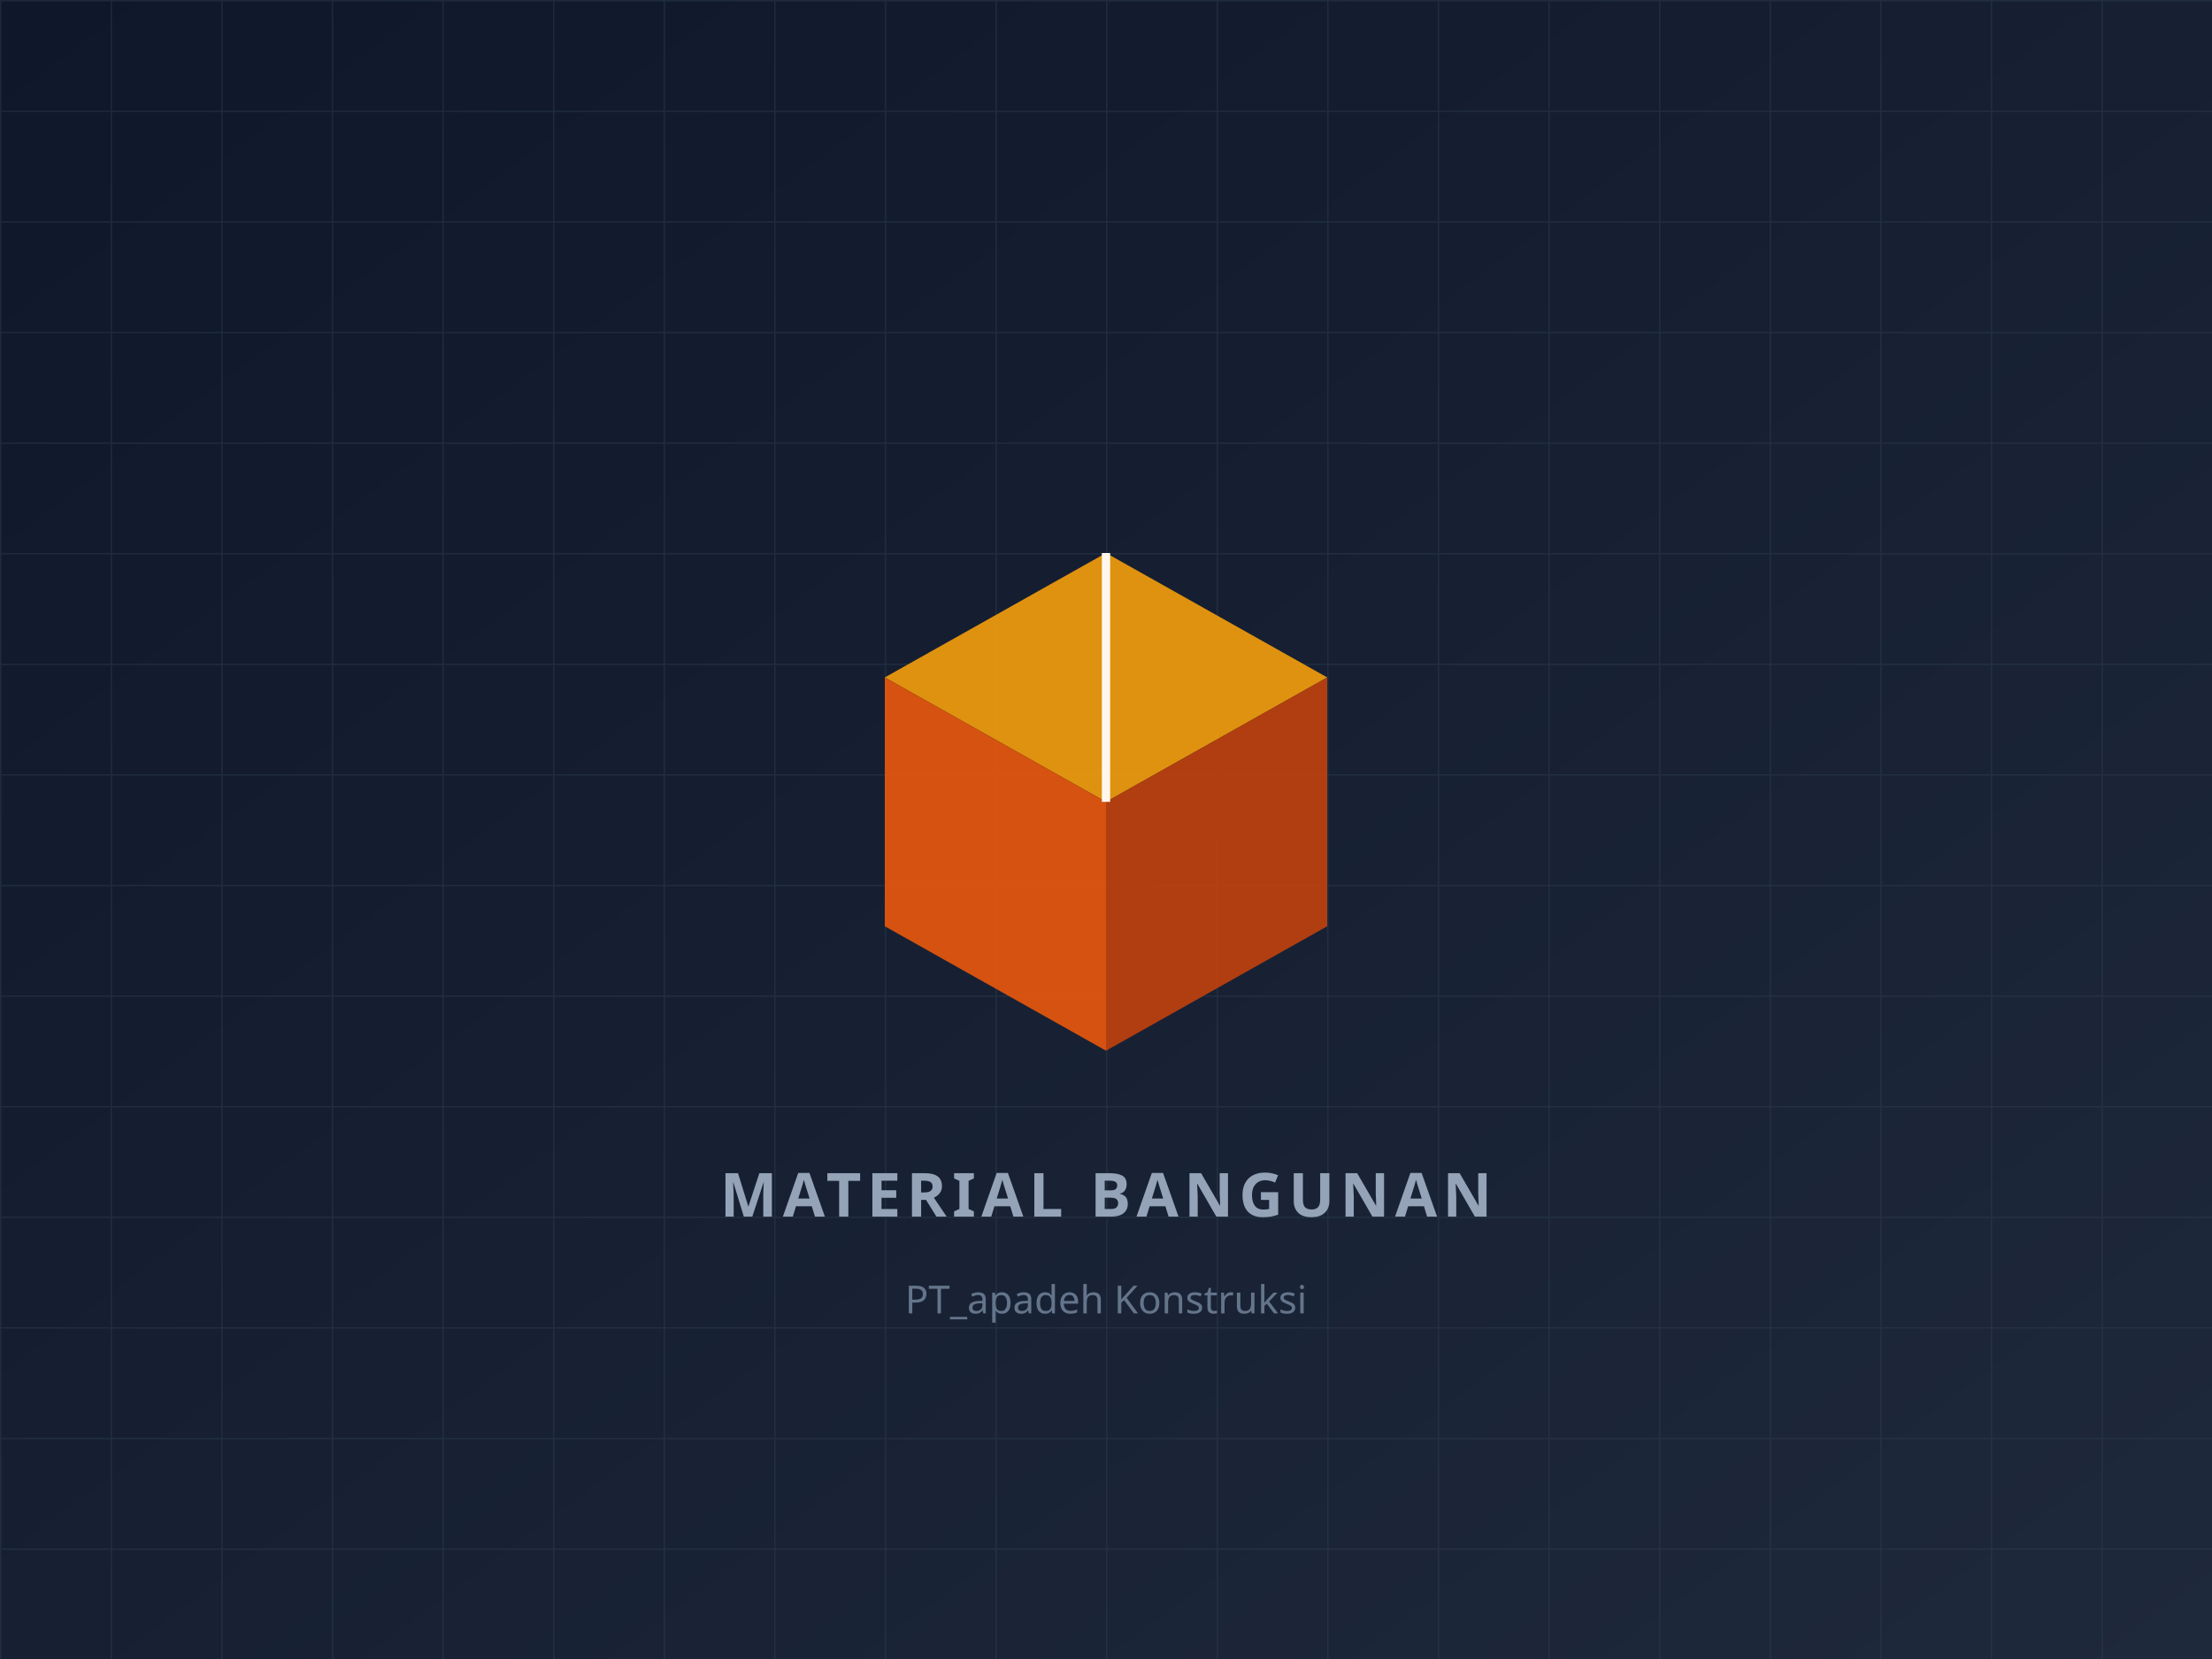
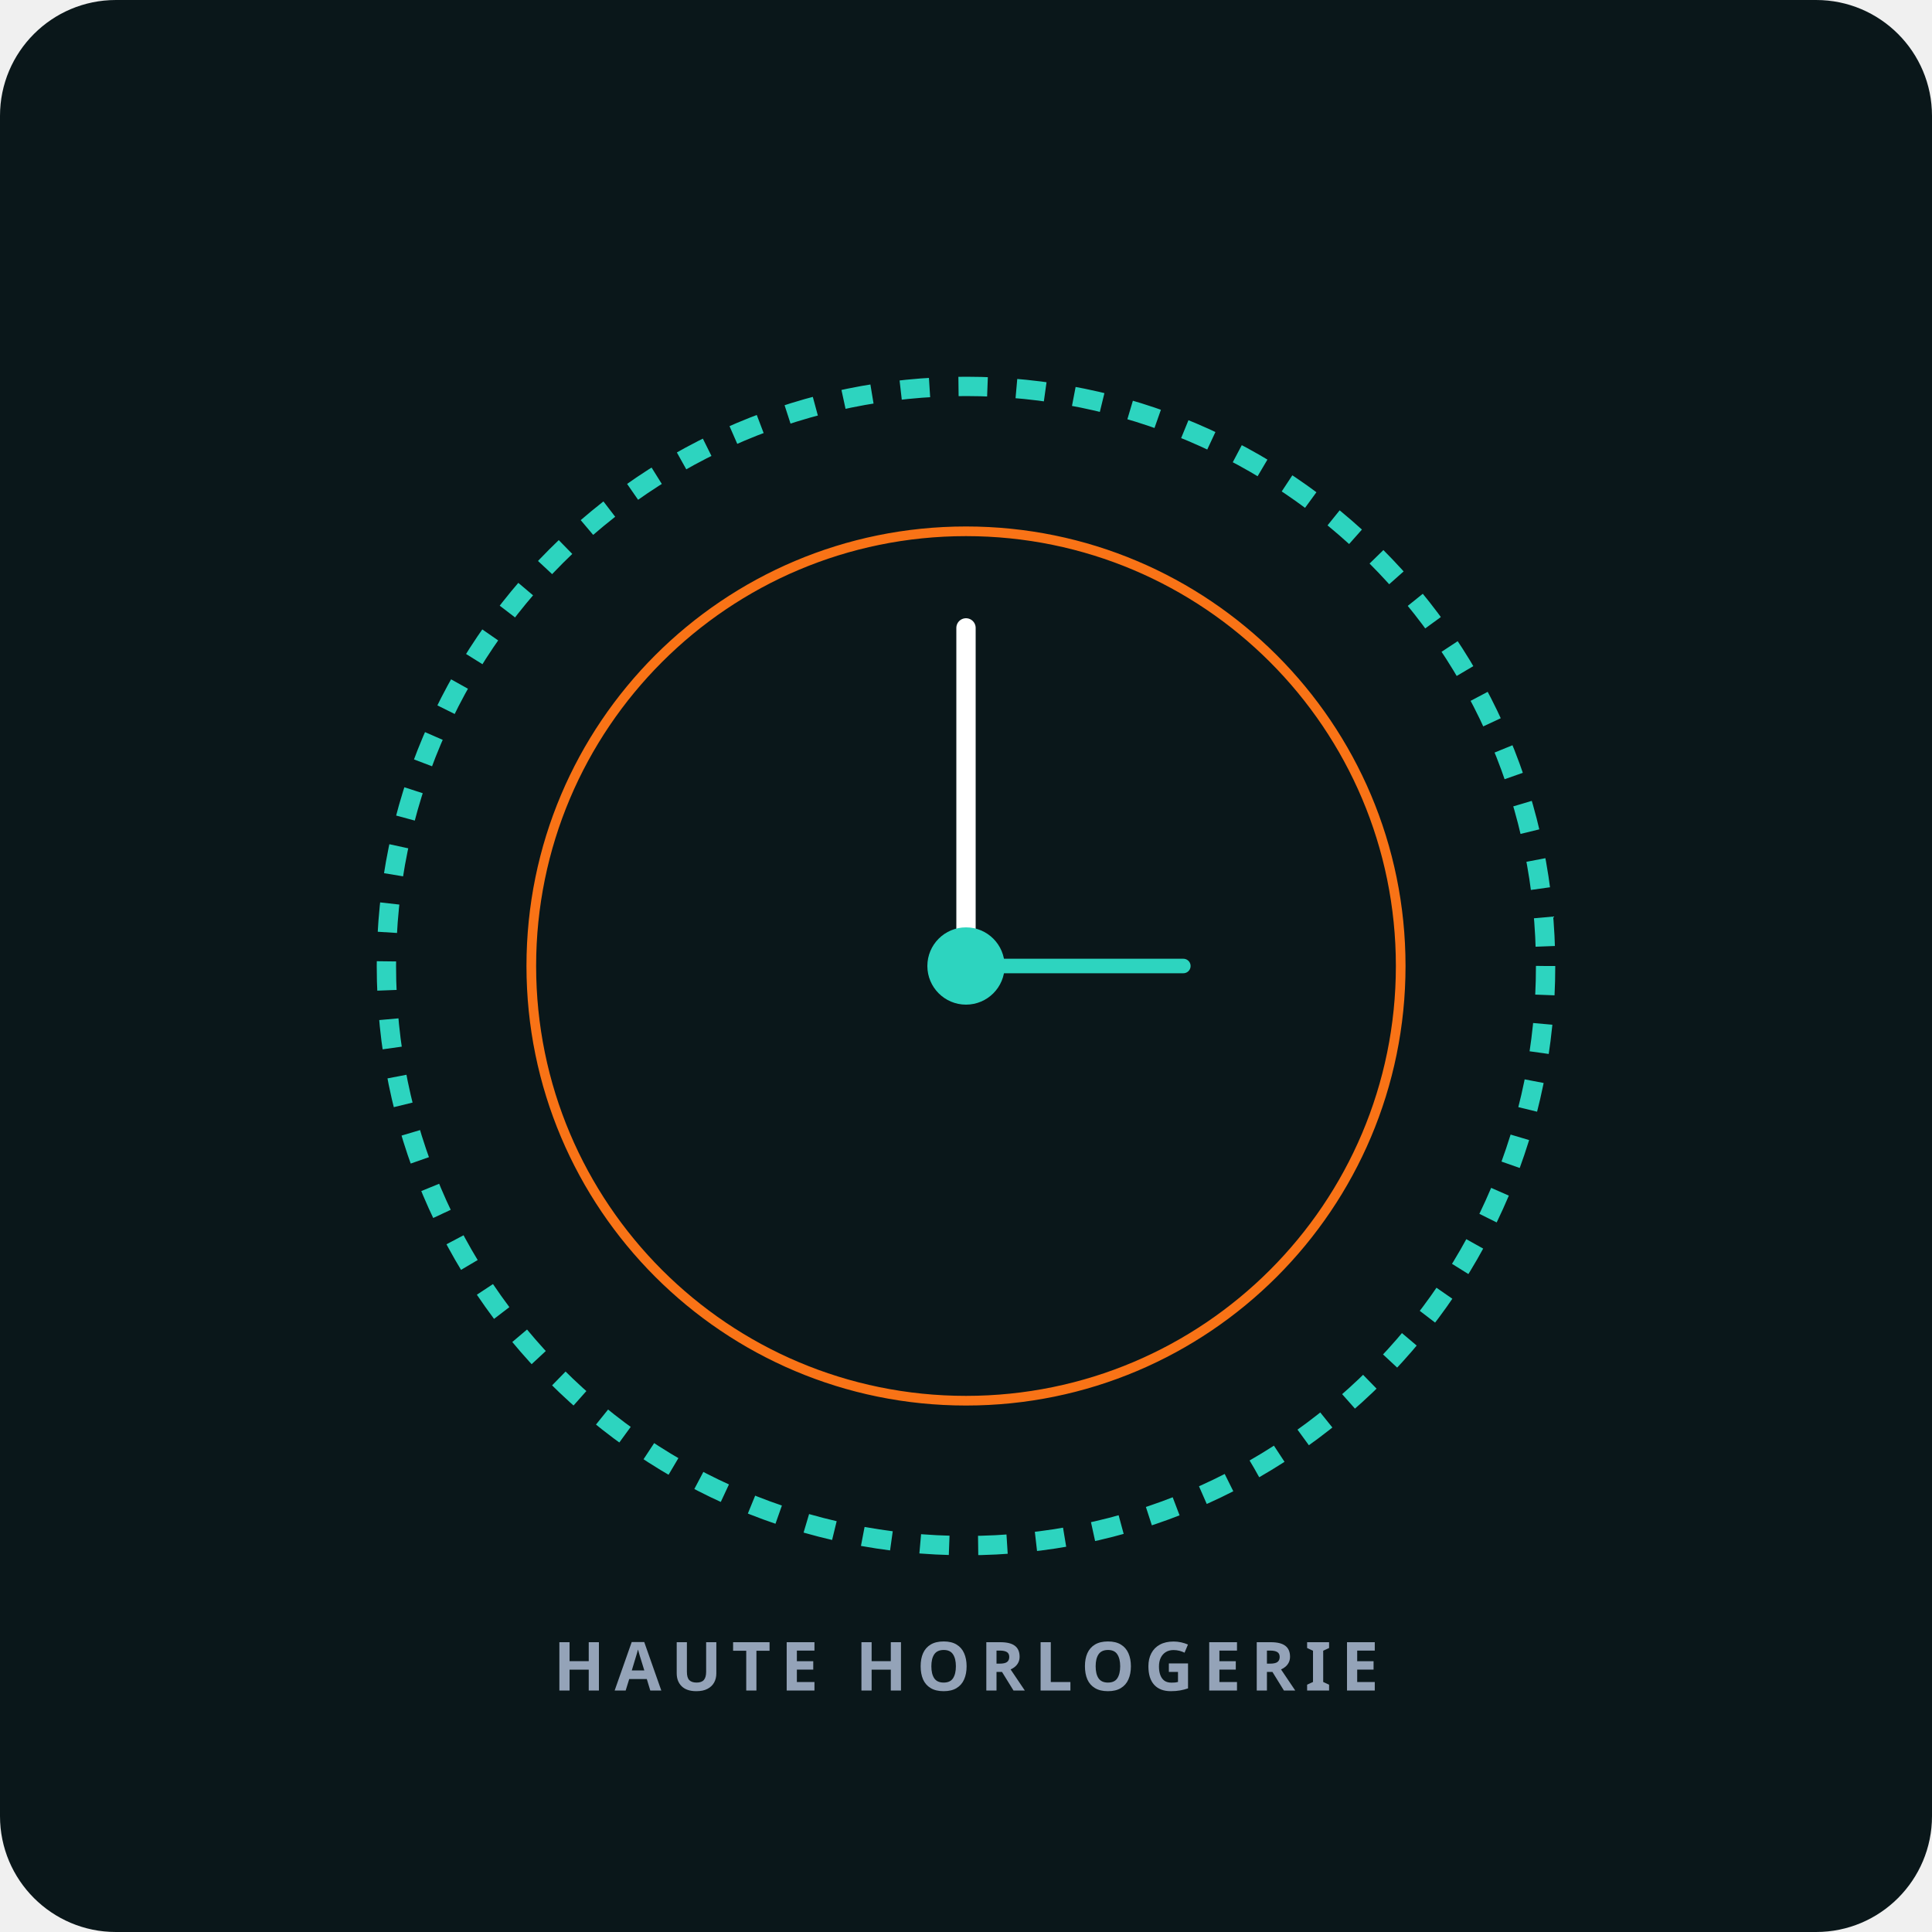
- <svg xmlns="http://www.w3.org/2000/svg" width="800" height="600" viewBox="0 0 800 600">
-   <defs>
-     <linearGradient id="phBg" x1="0" y1="0" x2="1" y2="1">
-       <stop offset="0%" stop-color="#0F172A" />
-       <stop offset="100%" stop-color="#1E293B" />
-     </linearGradient>
-     <pattern id="phGrid" width="40" height="40" patternUnits="userSpaceOnUse">
-       <path d="M 40 0 L 0 0 0 40" fill="none" stroke="#334155" stroke-width="1" stroke-opacity="0.4" />
-     </pattern>
-   </defs>
-   <rect width="800" height="600" fill="url(#phBg)" />
-   <rect width="800" height="600" fill="url(#phGrid)" />
-   <g transform="translate(300, 180)">
-     <polygon points="100,20 180,65 100,110 20,65" fill="#F59E0B" opacity="0.9" />
-     <polygon points="20,65 100,110 100,200 20,155" fill="#EA580C" opacity="0.9" />
-     <polygon points="100,110 180,65 180,155 100,200" fill="#C2410C" opacity="0.9" />
-     <line x1="100" y1="20" x2="100" y2="110" stroke="#FFF7ED" stroke-width="3" />
-   </g>
-   <text x="400" y="440" font-family="'Plus Jakarta Sans', sans-serif" font-size="22" font-weight="bold" fill="#94A3B8" text-anchor="middle" letter-spacing="2">MATERIAL BANGUNAN</text>
-   <text x="400" y="475" font-family="'Plus Jakarta Sans', sans-serif" font-size="14" fill="#64748B" text-anchor="middle">PT_apadeh Konstruksi</text>
+ <svg xmlns="http://www.w3.org/2000/svg" width="400" height="400" viewBox="0 0 400 400" fill="none">
+   <rect width="400" height="400" rx="24" fill="#0A171A" />
+   <circle cx="200" cy="200" r="120" stroke="#2DD4BF" stroke-width="4" stroke-dasharray="6 6" />
+   <circle cx="200" cy="200" r="90" stroke="#F97316" stroke-width="2" />
+   <line x1="200" y1="200" x2="200" y2="130" stroke="#FFFFFF" stroke-width="4" stroke-linecap="round" />
+   <line x1="200" y1="200" x2="245" y2="200" stroke="#2DD4BF" stroke-width="3" stroke-linecap="round" />
+   <circle cx="200" cy="200" r="8" fill="#2DD4BF" />
+   <text x="200" y="350" text-anchor="middle" fill="#94A3B8" font-family="sans-serif" font-size="14" font-weight="bold" letter-spacing="2">HAUTE HORLOGERIE</text>
</svg>
